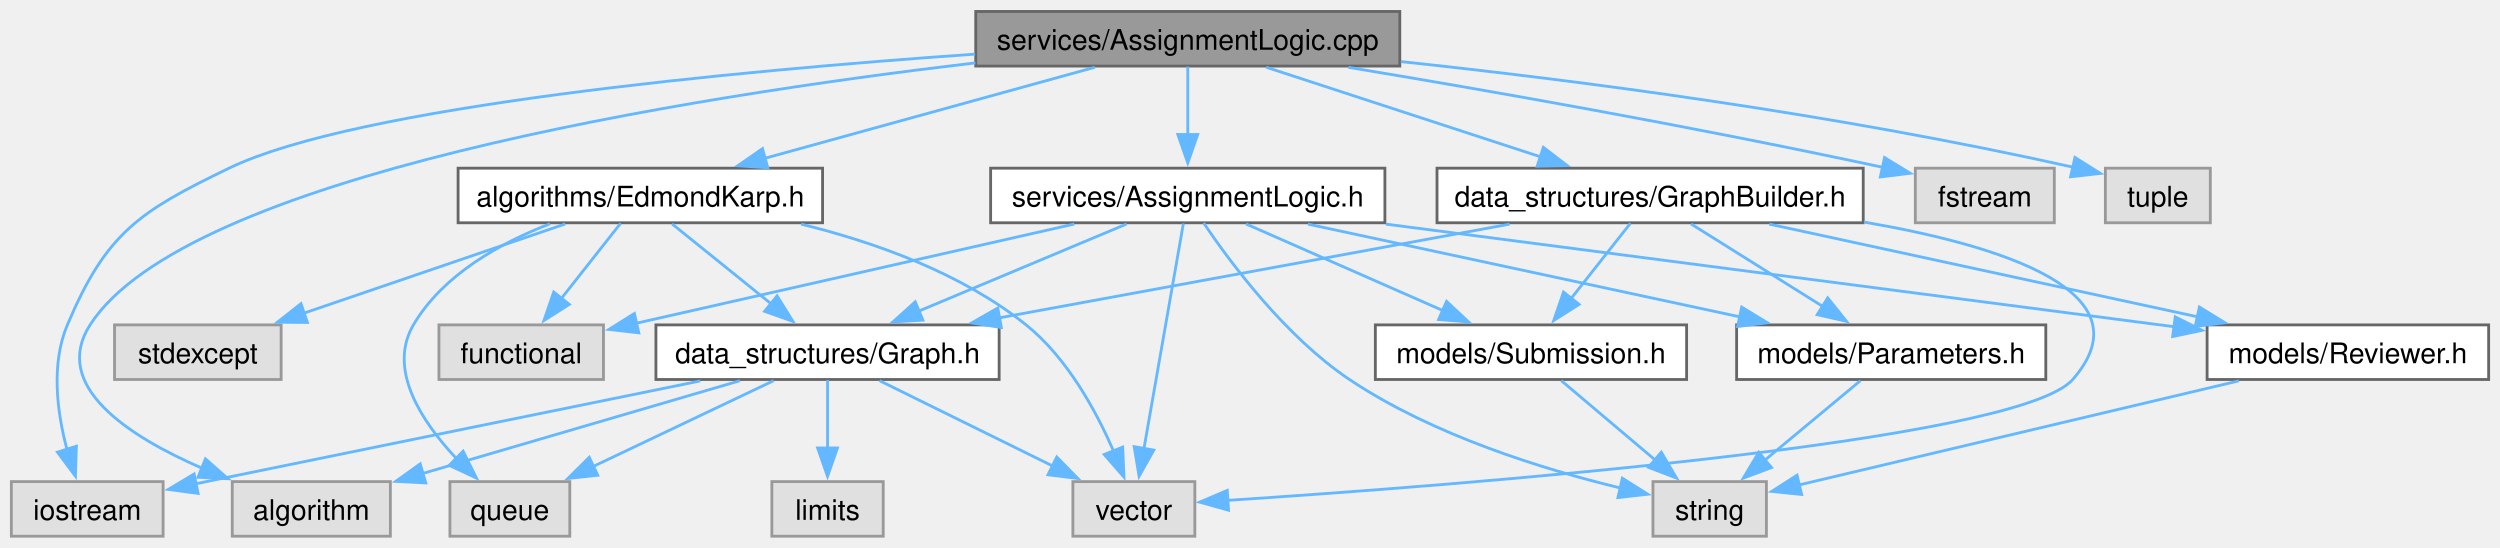
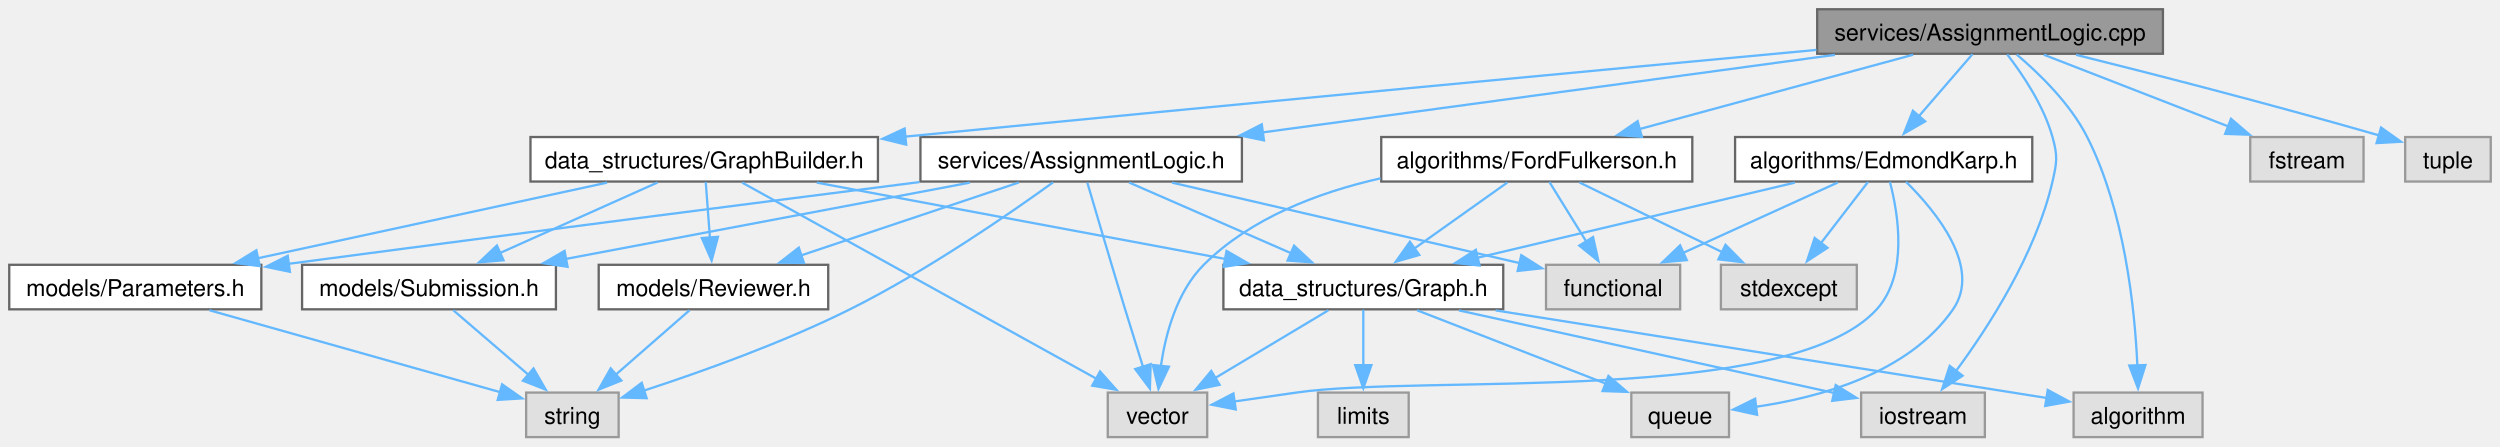
- <svg xmlns="http://www.w3.org/2000/svg" xmlns:xlink="http://www.w3.org/1999/xlink" width="881pt" height="193pt" viewBox="0.00 0.00 881.38 193.00">
+ <svg xmlns="http://www.w3.org/2000/svg" xmlns:xlink="http://www.w3.org/1999/xlink" width="1081pt" height="193pt" viewBox="0.00 0.00 1081.00 193.00">
  <g id="graph0" class="graph" transform="scale(1 1) rotate(0) translate(4 189)">
    <g id="Node000001" class="node">
      <g id="a_Node000001">
        <a xlink:title=" ">
-           <polygon fill="#999999" stroke="#666666" points="489.5,-185 340,-185 340,-165.75 489.5,-165.75 489.5,-185" />
-           <text text-anchor="middle" x="414.75" y="-171.5" font-family="Helvetica,sans-Serif" font-size="10.00">services/AssignmentLogic.cpp</text>
+           <polygon fill="#999999" stroke="#666666" points="931.25,-185 781.75,-185 781.75,-165.75 931.25,-165.75 931.25,-185" />
+           <text text-anchor="middle" x="856.5" y="-171.5" font-family="Helvetica,sans-Serif" font-size="10.00">services/AssignmentLogic.cpp</text>
        </a>
      </g>
    </g>
    <g id="Node000002" class="node">
      <g id="a_Node000002">
        <a xlink:href="_assignment_logic_8h.html" target="_top" xlink:title="Logic for assigning reviewers to submissions based on Max Flow.">
-           <polygon fill="white" stroke="#666666" points="484.25,-129.75 345.25,-129.75 345.25,-110.5 484.25,-110.5 484.25,-129.75" />
-           <text text-anchor="middle" x="414.75" y="-116.25" font-family="Helvetica,sans-Serif" font-size="10.00">services/AssignmentLogic.h</text>
+           <polygon fill="white" stroke="#666666" points="533,-129.75 394,-129.75 394,-110.5 533,-110.5 533,-129.75" />
+           <text text-anchor="middle" x="463.5" y="-116.25" font-family="Helvetica,sans-Serif" font-size="10.00">services/AssignmentLogic.h</text>
        </a>
      </g>
    </g>
    <g id="edge1_Node000001_Node000002" class="edge">
      <g id="a_edge1_Node000001_Node000002">
        <a xlink:title=" ">
-           <path fill="none" stroke="#63b8ff" d="M414.75,-165.58C414.75,-159.07 414.75,-149.92 414.75,-141.62" />
-           <polygon fill="#63b8ff" stroke="#63b8ff" points="418.25,-141.62 414.75,-131.62 411.25,-141.62 418.25,-141.62" />
+           <path fill="none" stroke="#63b8ff" d="M789.39,-165.28C720.82,-155.99 614.41,-141.57 541.99,-131.76" />
+           <polygon fill="#63b8ff" stroke="#63b8ff" points="542.54,-128.3 532.16,-130.43 541.6,-135.24 542.54,-128.3" />
        </a>
      </g>
    </g>
    <g id="Node000007" class="node">
      <g id="a_Node000007">
        <a xlink:title=" ">
-           <polygon fill="#e0e0e0" stroke="#999999" points="53.5,-19.25 0,-19.25 0,0 53.5,0 53.5,-19.25" />
-           <text text-anchor="middle" x="26.75" y="-5.75" font-family="Helvetica,sans-Serif" font-size="10.00">iostream</text>
-         </a>
-       </g>
-     </g>
-     <g id="edge30_Node000001_Node000007" class="edge">
-       <g id="a_edge30_Node000001_Node000007">
-         <a xlink:title=" ">
-           <path fill="none" stroke="#63b8ff" d="M339.77,-169.96C254.66,-164 121.77,-151.53 76.75,-129.75 44.99,-114.39 33.51,-106.99 19.75,-74.5 13.88,-60.64 16.14,-43.65 19.59,-30.68" />
-           <polygon fill="#63b8ff" stroke="#63b8ff" points="22.93,-31.74 22.59,-21.15 16.25,-29.64 22.93,-31.74" />
+           <polygon fill="#e0e0e0" stroke="#999999" points="854.25,-19.25 800.75,-19.25 800.75,0 854.25,0 854.25,-19.25" />
+           <text text-anchor="middle" x="827.5" y="-5.75" font-family="Helvetica,sans-Serif" font-size="10.00">iostream</text>
+         </a>
+       </g>
+     </g>
+     <g id="edge35_Node000001_Node000007" class="edge">
+       <g id="a_edge35_Node000001_Node000007">
+         <a xlink:title=" ">
+           <path fill="none" stroke="#63b8ff" d="M863.9,-165.5C870.51,-156.95 879.7,-143.36 883.5,-129.75 885.8,-121.51 885.43,-118.84 883.5,-110.5 876.25,-79.14 855.77,-47.5 841.7,-28.48" />
+           <polygon fill="#63b8ff" stroke="#63b8ff" points="844.62,-26.54 835.76,-20.72 839.06,-30.79 844.62,-26.54" />
        </a>
      </g>
    </g>
    <g id="Node000010" class="node">
      <g id="a_Node000010">
        <a xlink:title=" ">
-           <polygon fill="#e0e0e0" stroke="#999999" points="133.62,-19.25 77.88,-19.25 77.88,0 133.62,0 133.62,-19.25" />
-           <text text-anchor="middle" x="105.75" y="-5.75" font-family="Helvetica,sans-Serif" font-size="10.00">algorithm</text>
-         </a>
-       </g>
-     </g>
-     <g id="edge31_Node000001_Node000010" class="edge">
-       <g id="a_edge31_Node000001_Node000010">
-         <a xlink:title=" ">
-           <path fill="none" stroke="#63b8ff" d="M339.89,-166.88C237.16,-154.76 61.33,-126.74 27.75,-74.5 13.94,-53.02 41.21,-35.27 67.22,-23.99" />
-           <polygon fill="#63b8ff" stroke="#63b8ff" points="68.43,-27.27 76.38,-20.26 65.8,-20.78 68.43,-27.27" />
+           <polygon fill="#e0e0e0" stroke="#999999" points="948.38,-19.25 892.62,-19.25 892.62,0 948.38,0 948.38,-19.25" />
+           <text text-anchor="middle" x="920.5" y="-5.75" font-family="Helvetica,sans-Serif" font-size="10.00">algorithm</text>
+         </a>
+       </g>
+     </g>
+     <g id="edge36_Node000001_Node000010" class="edge">
+       <g id="a_edge36_Node000001_Node000010">
+         <a xlink:title=" ">
+           <path fill="none" stroke="#63b8ff" d="M868.04,-165.41C877.76,-157.2 891.19,-144.18 898.5,-129.75 914.69,-97.78 919.08,-55.6 920.2,-30.96" />
+           <polygon fill="#63b8ff" stroke="#63b8ff" points="923.69,-31.15 920.49,-21.05 916.7,-30.94 923.69,-31.15" />
        </a>
      </g>
    </g>
    <g id="Node000014" class="node">
      <g id="a_Node000014">
        <a xlink:href="_graph_builder_8h.html" target="_top" xlink:title=" ">
-           <polygon fill="white" stroke="#666666" points="652.88,-129.75 502.62,-129.75 502.62,-110.5 652.88,-110.5 652.88,-129.75" />
-           <text text-anchor="middle" x="577.75" y="-116.25" font-family="Helvetica,sans-Serif" font-size="10.00">data_structures/GraphBuilder.h</text>
+           <polygon fill="white" stroke="#666666" points="375.62,-129.75 225.38,-129.75 225.38,-110.5 375.62,-110.5 375.62,-129.75" />
+           <text text-anchor="middle" x="300.5" y="-116.25" font-family="Helvetica,sans-Serif" font-size="10.00">data_structures/GraphBuilder.h</text>
        </a>
      </g>
    </g>
    <g id="edge17_Node000001_Node000014" class="edge">
      <g id="a_edge17_Node000001_Node000014">
        <a xlink:title=" ">
-           <path fill="none" stroke="#63b8ff" d="M442.4,-165.34C468.98,-156.66 509.39,-143.46 539.14,-133.74" />
-           <polygon fill="#63b8ff" stroke="#63b8ff" points="540.11,-137.1 548.52,-130.67 537.93,-130.45 540.11,-137.1" />
+           <path fill="none" stroke="#63b8ff" d="M781.44,-167.42C690.84,-158.99 533.53,-144.24 387.43,-129.93" />
+           <polygon fill="#63b8ff" stroke="#63b8ff" points="387.84,-126.46 377.55,-128.96 387.16,-133.42 387.84,-126.46" />
        </a>
      </g>
    </g>
    <g id="Node000015" class="node">
      <g id="a_Node000015">
-         <a xlink:href="_edmond_karp_8h.html" target="_top" xlink:title="Implementations of the Edmonds-Karp algorithm for calculating maximum flow.">
-           <polygon fill="white" stroke="#666666" points="286,-129.75 157.5,-129.75 157.5,-110.5 286,-110.5 286,-129.75" />
-           <text text-anchor="middle" x="221.75" y="-116.25" font-family="Helvetica,sans-Serif" font-size="10.00">algorithms/EdmondKarp.h</text>
+         <a xlink:href="_ford_fulkerson_8h.html" target="_top" xlink:title="Implementation of the Ford-Fulkerson algorithm for calculating maximum flow.">
+           <polygon fill="white" stroke="#666666" points="727.75,-129.75 593.25,-129.75 593.25,-110.5 727.75,-110.5 727.75,-129.75" />
+           <text text-anchor="middle" x="660.5" y="-116.25" font-family="Helvetica,sans-Serif" font-size="10.00">algorithms/FordFulkerson.h</text>
        </a>
      </g>
    </g>
    <g id="edge23_Node000001_Node000015" class="edge">
      <g id="a_edge23_Node000001_Node000015">
        <a xlink:title=" ">
-           <path fill="none" stroke="#63b8ff" d="M382.01,-165.34C349.99,-156.51 301,-142.99 265.62,-133.23" />
-           <polygon fill="#63b8ff" stroke="#63b8ff" points="266.68,-129.89 256.11,-130.61 264.82,-136.64 266.68,-129.89" />
+           <path fill="none" stroke="#63b8ff" d="M823.25,-165.34C790.59,-156.47 740.56,-142.87 704.59,-133.1" />
+           <polygon fill="#63b8ff" stroke="#63b8ff" points="705.94,-129.84 695.37,-130.6 704.1,-136.6 705.94,-129.84" />
        </a>
      </g>
    </g>
    <g id="Node000017" class="node">
      <g id="a_Node000017">
-         <a xlink:title=" ">
-           <polygon fill="#e0e0e0" stroke="#999999" points="720.25,-129.75 671.25,-129.75 671.25,-110.5 720.25,-110.5 720.25,-129.75" />
-           <text text-anchor="middle" x="695.75" y="-116.25" font-family="Helvetica,sans-Serif" font-size="10.00">fstream</text>
-         </a>
-       </g>
-     </g>
-     <g id="edge29_Node000001_Node000017" class="edge">
-       <g id="a_edge29_Node000001_Node000017">
-         <a xlink:title=" ">
-           <path fill="none" stroke="#63b8ff" d="M471.38,-165.3C519.13,-157.38 589.52,-145.11 660.05,-129.99" />
-           <polygon fill="#63b8ff" stroke="#63b8ff" points="660.4,-133.49 669.44,-127.96 658.92,-126.65 660.4,-133.49" />
+         <a xlink:href="_edmond_karp_8h.html" target="_top" xlink:title="Implementation of the Edmonds-Karp algorithm for calculating maximum flow.">
+           <polygon fill="white" stroke="#666666" points="874.75,-129.75 746.25,-129.75 746.25,-110.5 874.75,-110.5 874.75,-129.75" />
+           <text text-anchor="middle" x="810.5" y="-116.25" font-family="Helvetica,sans-Serif" font-size="10.00">algorithms/EdmondKarp.h</text>
+         </a>
+       </g>
+     </g>
+     <g id="edge28_Node000001_Node000017" class="edge">
+       <g id="a_edge28_Node000001_Node000017">
+         <a xlink:title=" ">
+           <path fill="none" stroke="#63b8ff" d="M848.9,-165.58C842.62,-158.3 833.49,-147.73 825.7,-138.73" />
+           <polygon fill="#63b8ff" stroke="#63b8ff" points="828.44,-136.53 819.25,-131.25 823.14,-141.11 828.44,-136.53" />
        </a>
      </g>
    </g>
    <g id="Node000018" class="node">
      <g id="a_Node000018">
        <a xlink:title=" ">
-           <polygon fill="#e0e0e0" stroke="#999999" points="775.25,-129.75 738.25,-129.75 738.25,-110.5 775.25,-110.5 775.25,-129.75" />
-           <text text-anchor="middle" x="756.75" y="-116.25" font-family="Helvetica,sans-Serif" font-size="10.00">tuple</text>
-         </a>
-       </g>
-     </g>
-     <g id="edge32_Node000001_Node000018" class="edge">
-       <g id="a_edge32_Node000001_Node000018">
-         <a xlink:title=" ">
-           <path fill="none" stroke="#63b8ff" d="M489.86,-167.33C551.46,-160.74 641.01,-149.28 726.97,-130.07" />
-           <polygon fill="#63b8ff" stroke="#63b8ff" points="727.53,-133.54 736.5,-127.9 725.98,-126.71 727.53,-133.54" />
+           <polygon fill="#e0e0e0" stroke="#999999" points="1018,-129.75 969,-129.75 969,-110.5 1018,-110.5 1018,-129.75" />
+           <text text-anchor="middle" x="993.5" y="-116.25" font-family="Helvetica,sans-Serif" font-size="10.00">fstream</text>
+         </a>
+       </g>
+     </g>
+     <g id="edge34_Node000001_Node000018" class="edge">
+       <g id="a_edge34_Node000001_Node000018">
+         <a xlink:title=" ">
+           <path fill="none" stroke="#63b8ff" d="M879.74,-165.34C901.69,-156.81 934.85,-143.92 959.71,-134.26" />
+           <polygon fill="#63b8ff" stroke="#63b8ff" points="960.68,-137.64 968.74,-130.75 958.15,-131.11 960.68,-137.64" />
+         </a>
+       </g>
+     </g>
+     <g id="Node000019" class="node">
+       <g id="a_Node000019">
+         <a xlink:title=" ">
+           <polygon fill="#e0e0e0" stroke="#999999" points="1073,-129.75 1036,-129.75 1036,-110.5 1073,-110.5 1073,-129.75" />
+           <text text-anchor="middle" x="1054.5" y="-116.25" font-family="Helvetica,sans-Serif" font-size="10.00">tuple</text>
+         </a>
+       </g>
+     </g>
+     <g id="edge37_Node000001_Node000019" class="edge">
+       <g id="a_edge37_Node000001_Node000019">
+         <a xlink:title=" ">
+           <path fill="none" stroke="#63b8ff" d="M893.68,-165.29C926.05,-157.24 974.48,-144.87 1024.6,-130.49" />
+           <polygon fill="#63b8ff" stroke="#63b8ff" points="1025.57,-133.85 1034.2,-127.71 1023.62,-127.13 1025.57,-133.85" />
        </a>
      </g>
    </g>
    <g id="Node000003" class="node">
      <g id="a_Node000003">
        <a xlink:title=" ">
-           <polygon fill="#e0e0e0" stroke="#999999" points="417.25,-19.25 374.25,-19.25 374.25,0 417.25,0 417.25,-19.25" />
-           <text text-anchor="middle" x="395.75" y="-5.75" font-family="Helvetica,sans-Serif" font-size="10.00">vector</text>
+           <polygon fill="#e0e0e0" stroke="#999999" points="518,-19.25 475,-19.25 475,0 518,0 518,-19.25" />
+           <text text-anchor="middle" x="496.5" y="-5.75" font-family="Helvetica,sans-Serif" font-size="10.00">vector</text>
        </a>
      </g>
    </g>
    <g id="edge2_Node000002_Node000003" class="edge">
      <g id="a_edge2_Node000002_Node000003">
        <a xlink:title=" ">
-           <path fill="none" stroke="#63b8ff" d="M413.2,-110.25C410.18,-93 403.45,-54.58 399.29,-30.81" />
-           <polygon fill="#63b8ff" stroke="#63b8ff" points="402.76,-30.36 397.59,-21.12 395.86,-31.57 402.76,-30.36" />
+           <path fill="none" stroke="#63b8ff" d="M466.16,-110.02C469.8,-97.61 476.55,-74.72 482.5,-55.25 484.99,-47.1 487.79,-38.12 490.23,-30.38" />
+           <polygon fill="#63b8ff" stroke="#63b8ff" points="493.54,-31.54 493.22,-20.95 486.86,-29.43 493.54,-31.54" />
        </a>
      </g>
    </g>
    <g id="Node000004" class="node">
      <g id="a_Node000004">
        <a xlink:title=" ">
-           <polygon fill="#e0e0e0" stroke="#999999" points="618.75,-19.25 578.75,-19.25 578.75,0 618.75,0 618.75,-19.25" />
-           <text text-anchor="middle" x="598.75" y="-5.75" font-family="Helvetica,sans-Serif" font-size="10.00">string</text>
+           <polygon fill="#e0e0e0" stroke="#999999" points="263.5,-19.25 223.5,-19.25 223.5,0 263.5,0 263.5,-19.25" />
+           <text text-anchor="middle" x="243.5" y="-5.75" font-family="Helvetica,sans-Serif" font-size="10.00">string</text>
        </a>
      </g>
    </g>
    <g id="edge3_Node000002_Node000004" class="edge">
      <g id="a_edge3_Node000002_Node000004">
        <a xlink:title=" ">
-           <path fill="none" stroke="#63b8ff" d="M420.35,-110.42C429.52,-96.81 449.03,-70.47 471.75,-55.25 501.18,-35.54 540.28,-23.53 567.28,-17" />
-           <polygon fill="#63b8ff" stroke="#63b8ff" points="567.96,-20.44 576.93,-14.8 566.4,-13.62 567.96,-20.44" />
+           <path fill="none" stroke="#63b8ff" d="M451.37,-110.17C433.04,-96.92 396.87,-71.88 363.5,-55.25 334.3,-40.7 299.14,-28.17 274.46,-20.12" />
+           <polygon fill="#63b8ff" stroke="#63b8ff" points="275.61,-16.82 265.02,-17.11 273.48,-23.48 275.61,-16.82" />
        </a>
      </g>
    </g>
    <g id="Node000005" class="node">
      <g id="a_Node000005">
        <a xlink:title=" ">
-           <polygon fill="#e0e0e0" stroke="#999999" points="208.75,-74.5 150.75,-74.5 150.75,-55.25 208.75,-55.25 208.75,-74.5" />
-           <text text-anchor="middle" x="179.75" y="-61" font-family="Helvetica,sans-Serif" font-size="10.00">functional</text>
+           <polygon fill="#e0e0e0" stroke="#999999" points="722.5,-74.5 664.5,-74.5 664.5,-55.25 722.5,-55.25 722.5,-74.5" />
+           <text text-anchor="middle" x="693.5" y="-61" font-family="Helvetica,sans-Serif" font-size="10.00">functional</text>
        </a>
      </g>
    </g>
    <g id="edge4_Node000002_Node000005" class="edge">
      <g id="a_edge4_Node000002_Node000005">
        <a xlink:title=" ">
-           <path fill="none" stroke="#63b8ff" d="M374.75,-110.07C337.28,-101.59 279.41,-88.48 220.26,-75.07" />
-           <polygon fill="#63b8ff" stroke="#63b8ff" points="221.21,-71.7 210.68,-72.9 219.66,-78.52 221.21,-71.7" />
+           <path fill="none" stroke="#63b8ff" d="M502.78,-110.03C544.73,-100.32 610.9,-85 653.23,-75.2" />
+           <polygon fill="#63b8ff" stroke="#63b8ff" points="653.81,-78.66 662.76,-72.99 652.23,-71.84 653.81,-78.66" />
        </a>
      </g>
    </g>
    <g id="Node000006" class="node">
      <g id="a_Node000006">
        <a xlink:href="_graph_8h.html" target="_top" xlink:title=" ">
-           <polygon fill="white" stroke="#666666" points="348.25,-74.5 227.25,-74.5 227.25,-55.25 348.25,-55.25 348.25,-74.5" />
-           <text text-anchor="middle" x="287.75" y="-61" font-family="Helvetica,sans-Serif" font-size="10.00">data_structures/Graph.h</text>
+           <polygon fill="white" stroke="#666666" points="646,-74.5 525,-74.5 525,-55.25 646,-55.25 646,-74.5" />
+           <text text-anchor="middle" x="585.5" y="-61" font-family="Helvetica,sans-Serif" font-size="10.00">data_structures/Graph.h</text>
        </a>
      </g>
    </g>
    <g id="edge5_Node000002_Node000006" class="edge">
      <g id="a_edge5_Node000002_Node000006">
        <a xlink:title=" ">
-           <path fill="none" stroke="#63b8ff" d="M393.21,-110.09C373.14,-101.68 342.95,-89.02 320,-79.4" />
-           <polygon fill="#63b8ff" stroke="#63b8ff" points="321.37,-76.18 310.8,-75.54 318.66,-82.63 321.37,-76.18" />
+           <path fill="none" stroke="#63b8ff" d="M484.2,-110.09C503.39,-101.72 532.21,-89.13 554.22,-79.53" />
+           <polygon fill="#63b8ff" stroke="#63b8ff" points="555.55,-82.77 563.32,-75.56 552.75,-76.35 555.55,-82.77" />
        </a>
      </g>
    </g>
    <g id="Node000011" class="node">
      <g id="a_Node000011">
        <a xlink:href="_submission_8h.html" target="_top" xlink:title=" ">
-           <polygon fill="white" stroke="#666666" points="590.62,-74.5 480.88,-74.5 480.88,-55.25 590.62,-55.25 590.62,-74.5" />
-           <text text-anchor="middle" x="535.75" y="-61" font-family="Helvetica,sans-Serif" font-size="10.00">models/Submission.h</text>
+           <polygon fill="white" stroke="#666666" points="236.38,-74.5 126.62,-74.5 126.62,-55.25 236.38,-55.25 236.38,-74.5" />
+           <text text-anchor="middle" x="181.5" y="-61" font-family="Helvetica,sans-Serif" font-size="10.00">models/Submission.h</text>
        </a>
      </g>
    </g>
    <g id="edge11_Node000002_Node000011" class="edge">
      <g id="a_edge11_Node000002_Node000011">
        <a xlink:title=" ">
-           <path fill="none" stroke="#63b8ff" d="M435.28,-110.09C454.31,-101.72 482.9,-89.13 504.72,-79.53" />
-           <polygon fill="#63b8ff" stroke="#63b8ff" points="505.99,-82.79 513.74,-75.56 503.18,-76.39 505.99,-82.79" />
+           <path fill="none" stroke="#63b8ff" d="M415.34,-110.03C366.98,-100.9 292.38,-86.81 240.49,-77.01" />
+           <polygon fill="#63b8ff" stroke="#63b8ff" points="241.42,-73.63 230.95,-75.21 240.12,-80.51 241.42,-73.63" />
        </a>
      </g>
    </g>
    <g id="Node000012" class="node">
      <g id="a_Node000012">
        <a xlink:href="_reviewer_8h.html" target="_top" xlink:title=" ">
-           <polygon fill="white" stroke="#666666" points="873.38,-74.5 774.12,-74.5 774.12,-55.25 873.38,-55.25 873.38,-74.5" />
-           <text text-anchor="middle" x="823.75" y="-61" font-family="Helvetica,sans-Serif" font-size="10.00">models/Reviewer.h</text>
+           <polygon fill="white" stroke="#666666" points="354.12,-74.5 254.88,-74.5 254.88,-55.25 354.12,-55.25 354.12,-74.5" />
+           <text text-anchor="middle" x="304.5" y="-61" font-family="Helvetica,sans-Serif" font-size="10.00">models/Reviewer.h</text>
        </a>
      </g>
    </g>
    <g id="edge13_Node000002_Node000012" class="edge">
      <g id="a_edge13_Node000002_Node000012">
        <a xlink:title=" ">
-           <path fill="none" stroke="#63b8ff" d="M484.59,-110.03C562.83,-99.85 688.39,-83.5 762.8,-73.81" />
-           <polygon fill="#63b8ff" stroke="#63b8ff" points="762.88,-77.33 772.34,-72.57 761.97,-70.39 762.88,-77.33" />
+           <path fill="none" stroke="#63b8ff" d="M436.53,-110.09C410.6,-101.41 371.19,-88.21 342.17,-78.49" />
+           <polygon fill="#63b8ff" stroke="#63b8ff" points="343.63,-75.29 333.04,-75.43 341.41,-81.93 343.63,-75.29" />
        </a>
      </g>
    </g>
    <g id="Node000013" class="node">
      <g id="a_Node000013">
        <a xlink:href="_parameters_8h.html" target="_top" xlink:title=" ">
-           <polygon fill="white" stroke="#666666" points="717.25,-74.5 608.25,-74.5 608.25,-55.25 717.25,-55.25 717.25,-74.5" />
-           <text text-anchor="middle" x="662.75" y="-61" font-family="Helvetica,sans-Serif" font-size="10.00">models/Parameters.h</text>
+           <polygon fill="white" stroke="#666666" points="109,-74.5 0,-74.5 0,-55.25 109,-55.25 109,-74.5" />
+           <text text-anchor="middle" x="54.5" y="-61" font-family="Helvetica,sans-Serif" font-size="10.00">models/Parameters.h</text>
        </a>
      </g>
    </g>
    <g id="edge15_Node000002_Node000013" class="edge">
      <g id="a_edge15_Node000002_Node000013">
        <a xlink:title=" ">
-           <path fill="none" stroke="#63b8ff" d="M457.1,-110.03C499.19,-100.99 563.86,-87.11 609.43,-77.32" />
-           <polygon fill="#63b8ff" stroke="#63b8ff" points="610.05,-80.77 619.09,-75.25 608.58,-73.93 610.05,-80.77" />
+           <path fill="none" stroke="#63b8ff" d="M393.56,-110.27C326.19,-101.7 221.05,-88.23 120.73,-74.92" />
+           <polygon fill="#63b8ff" stroke="#63b8ff" points="121.35,-71.47 110.97,-73.63 120.42,-78.41 121.35,-71.47" />
        </a>
      </g>
    </g>
    <g id="edge7_Node000006_Node000003" class="edge">
      <g id="a_edge7_Node000006_Node000003">
        <a xlink:title=" ">
-           <path fill="none" stroke="#63b8ff" d="M306.07,-54.84C322.83,-46.58 347.88,-34.23 367.25,-24.68" />
-           <polygon fill="#63b8ff" stroke="#63b8ff" points="368.56,-27.93 375.98,-20.37 365.47,-21.65 368.56,-27.93" />
+           <path fill="none" stroke="#63b8ff" d="M570.4,-54.84C556.98,-46.81 537.09,-34.91 521.33,-25.48" />
+           <polygon fill="#63b8ff" stroke="#63b8ff" points="523.35,-22.61 512.97,-20.48 519.75,-28.62 523.35,-22.61" />
        </a>
      </g>
    </g>
    <g id="edge6_Node000006_Node000007" class="edge">
      <g id="a_edge6_Node000006_Node000007">
        <a xlink:title=" ">
-           <path fill="none" stroke="#63b8ff" d="M242.87,-54.75C198.6,-45.74 129,-31.58 68.75,-19.25 67.55,-19 66.32,-18.75 65.09,-18.5" />
-           <polygon fill="#63b8ff" stroke="#63b8ff" points="65.84,-15.08 55.34,-16.5 64.44,-21.94 65.84,-15.08" />
+           <path fill="none" stroke="#63b8ff" d="M626.83,-54.78C672.31,-44.77 744.82,-28.82 789.1,-19.08" />
+           <polygon fill="#63b8ff" stroke="#63b8ff" points="789.76,-22.51 798.77,-16.95 788.26,-15.68 789.76,-22.51" />
        </a>
      </g>
    </g>
    <g id="Node000008" class="node">
      <g id="a_Node000008">
        <a xlink:title=" ">
-           <polygon fill="#e0e0e0" stroke="#999999" points="196.88,-19.25 154.62,-19.25 154.62,0 196.88,0 196.88,-19.25" />
-           <text text-anchor="middle" x="175.75" y="-5.75" font-family="Helvetica,sans-Serif" font-size="10.00">queue</text>
+           <polygon fill="#e0e0e0" stroke="#999999" points="743.62,-19.25 701.38,-19.25 701.38,0 743.62,0 743.62,-19.25" />
+           <text text-anchor="middle" x="722.5" y="-5.75" font-family="Helvetica,sans-Serif" font-size="10.00">queue</text>
        </a>
      </g>
    </g>
    <g id="edge8_Node000006_Node000008" class="edge">
      <g id="a_edge8_Node000006_Node000008">
        <a xlink:title=" ">
-           <path fill="none" stroke="#63b8ff" d="M268.75,-54.84C251.29,-46.54 225.15,-34.11 205.03,-24.54" />
-           <polygon fill="#63b8ff" stroke="#63b8ff" points="206.74,-21.49 196.21,-20.35 203.74,-27.81 206.74,-21.49" />
+           <path fill="none" stroke="#63b8ff" d="M608.74,-54.84C631.22,-46.11 665.46,-32.79 690.51,-23.06" />
+           <polygon fill="#63b8ff" stroke="#63b8ff" points="691.49,-26.43 699.54,-19.55 688.96,-19.91 691.49,-26.43" />
        </a>
      </g>
    </g>
    <g id="Node000009" class="node">
      <g id="a_Node000009">
        <a xlink:title=" ">
-           <polygon fill="#e0e0e0" stroke="#999999" points="307.38,-19.25 268.12,-19.25 268.12,0 307.38,0 307.38,-19.25" />
-           <text text-anchor="middle" x="287.75" y="-5.75" font-family="Helvetica,sans-Serif" font-size="10.00">limits</text>
+           <polygon fill="#e0e0e0" stroke="#999999" points="605.12,-19.25 565.88,-19.25 565.88,0 605.12,0 605.12,-19.25" />
+           <text text-anchor="middle" x="585.5" y="-5.75" font-family="Helvetica,sans-Serif" font-size="10.00">limits</text>
        </a>
      </g>
    </g>
    <g id="edge9_Node000006_Node000009" class="edge">
      <g id="a_edge9_Node000006_Node000009">
        <a xlink:title=" ">
-           <path fill="none" stroke="#63b8ff" d="M287.75,-55.08C287.75,-48.57 287.75,-39.42 287.75,-31.12" />
-           <polygon fill="#63b8ff" stroke="#63b8ff" points="291.25,-31.12 287.75,-21.12 284.25,-31.12 291.25,-31.12" />
+           <path fill="none" stroke="#63b8ff" d="M585.5,-55.08C585.5,-48.57 585.5,-39.42 585.5,-31.12" />
+           <polygon fill="#63b8ff" stroke="#63b8ff" points="589,-31.12 585.5,-21.12 582,-31.12 589,-31.12" />
        </a>
      </g>
    </g>
    <g id="edge10_Node000006_Node000010" class="edge">
      <g id="a_edge10_Node000006_Node000010">
        <a xlink:title=" ">
-           <path fill="none" stroke="#63b8ff" d="M256.88,-54.84C225.99,-45.8 178.37,-31.87 144.86,-22.07" />
-           <polygon fill="#63b8ff" stroke="#63b8ff" points="146.11,-18.79 135.53,-19.34 144.14,-25.51 146.11,-18.79" />
+           <path fill="none" stroke="#63b8ff" d="M642.71,-54.78C710.68,-43.98 822.29,-26.24 881.21,-16.87" />
+           <polygon fill="#63b8ff" stroke="#63b8ff" points="881.45,-20.38 890.77,-15.35 880.35,-13.46 881.45,-20.38" />
        </a>
      </g>
    </g>
    <g id="edge12_Node000011_Node000004" class="edge">
      <g id="a_edge12_Node000011_Node000004">
        <a xlink:title=" ">
-           <path fill="none" stroke="#63b8ff" d="M546.44,-54.84C555.45,-47.22 568.58,-36.12 579.43,-26.95" />
-           <polygon fill="#63b8ff" stroke="#63b8ff" points="581.69,-29.63 587.06,-20.5 577.17,-24.28 581.69,-29.63" />
+           <path fill="none" stroke="#63b8ff" d="M192.02,-54.84C200.89,-47.22 213.81,-36.12 224.49,-26.95" />
+           <polygon fill="#63b8ff" stroke="#63b8ff" points="226.68,-29.68 231.99,-20.51 222.12,-24.37 226.68,-29.68" />
        </a>
      </g>
    </g>
    <g id="edge14_Node000012_Node000004" class="edge">
      <g id="a_edge14_Node000012_Node000004">
        <a xlink:title=" ">
-           <path fill="none" stroke="#63b8ff" d="M785.33,-54.78C741.57,-44.43 670.91,-27.7 630.26,-18.08" />
-           <polygon fill="#63b8ff" stroke="#63b8ff" points="631.17,-14.7 620.63,-15.8 629.56,-21.51 631.17,-14.7" />
+           <path fill="none" stroke="#63b8ff" d="M294.15,-54.84C285.42,-47.22 272.71,-36.12 262.2,-26.95" />
+           <polygon fill="#63b8ff" stroke="#63b8ff" points="264.67,-24.46 254.84,-20.52 260.07,-29.73 264.67,-24.46" />
        </a>
      </g>
    </g>
    <g id="edge16_Node000013_Node000004" class="edge">
      <g id="a_edge16_Node000013_Node000004">
        <a xlink:title=" ">
-           <path fill="none" stroke="#63b8ff" d="M651.89,-54.84C642.64,-47.15 629.13,-35.9 618.04,-26.68" />
-           <polygon fill="#63b8ff" stroke="#63b8ff" points="620.54,-24.2 610.61,-20.49 616.06,-29.58 620.54,-24.2" />
+           <path fill="none" stroke="#63b8ff" d="M86.56,-54.84C121.67,-44.95 177.58,-29.2 212.33,-19.41" />
+           <polygon fill="#63b8ff" stroke="#63b8ff" points="213.11,-22.82 221.78,-16.74 211.21,-16.09 213.11,-22.82" />
        </a>
      </g>
    </g>
    <g id="edge22_Node000014_Node000003" class="edge">
      <g id="a_edge22_Node000014_Node000003">
        <a xlink:title=" ">
-           <path fill="none" stroke="#63b8ff" d="M653.16,-110.75C702.59,-102.27 753.52,-85.87 726.75,-55.25 707.28,-32.98 508.6,-17.86 428.73,-12.64" />
-           <polygon fill="#63b8ff" stroke="#63b8ff" points="429.13,-9.16 418.92,-12.01 428.68,-16.15 429.13,-9.16" />
+           <path fill="none" stroke="#63b8ff" d="M316.87,-110.06C350.81,-91.27 429.09,-47.94 470.2,-25.18" />
+           <polygon fill="#63b8ff" stroke="#63b8ff" points="471.66,-28.38 478.71,-20.47 468.27,-22.25 471.66,-28.38" />
        </a>
      </g>
    </g>
    <g id="edge18_Node000014_Node000006" class="edge">
      <g id="a_edge18_Node000014_Node000006">
        <a xlink:title=" ">
-           <path fill="none" stroke="#63b8ff" d="M528.23,-110.03C478.39,-100.88 401.46,-86.75 348.08,-76.95" />
-           <polygon fill="#63b8ff" stroke="#63b8ff" points="349.03,-73.57 338.56,-75.2 347.76,-80.45 349.03,-73.57" />
+           <path fill="none" stroke="#63b8ff" d="M349.17,-110.03C398.05,-100.9 473.44,-86.81 525.88,-77.01" />
+           <polygon fill="#63b8ff" stroke="#63b8ff" points="526.36,-80.49 535.54,-75.21 525.07,-73.61 526.36,-80.49" />
        </a>
      </g>
    </g>
    <g id="edge19_Node000014_Node000011" class="edge">
      <g id="a_edge19_Node000014_Node000011">
        <a xlink:title=" ">
-           <path fill="none" stroke="#63b8ff" d="M570.81,-110.33C565.13,-103.13 556.91,-92.71 549.86,-83.76" />
-           <polygon fill="#63b8ff" stroke="#63b8ff" points="552.71,-81.73 543.77,-76.05 547.22,-86.07 552.71,-81.73" />
+           <path fill="none" stroke="#63b8ff" d="M280.31,-110.09C261.59,-101.72 233.48,-89.13 212.02,-79.53" />
+           <polygon fill="#63b8ff" stroke="#63b8ff" points="213.72,-76.46 203.17,-75.57 210.87,-82.85 213.72,-76.46" />
        </a>
      </g>
    </g>
    <g id="edge20_Node000014_Node000012" class="edge">
      <g id="a_edge20_Node000014_Node000012">
        <a xlink:title=" ">
-           <path fill="none" stroke="#63b8ff" d="M619.76,-110.03C661.51,-100.99 725.66,-87.11 770.86,-77.32" />
-           <polygon fill="#63b8ff" stroke="#63b8ff" points="771.4,-80.79 780.43,-75.25 769.92,-73.95 771.4,-80.79" />
+           <path fill="none" stroke="#63b8ff" d="M301.16,-110.33C301.66,-103.74 302.35,-94.46 302.98,-86.07" />
+           <polygon fill="#63b8ff" stroke="#63b8ff" points="306.45,-86.6 303.71,-76.37 299.47,-86.08 306.45,-86.6" />
        </a>
      </g>
    </g>
    <g id="edge21_Node000014_Node000013" class="edge">
      <g id="a_edge21_Node000014_Node000013">
        <a xlink:title=" ">
-           <path fill="none" stroke="#63b8ff" d="M592.17,-110.09C604.87,-102.14 623.62,-90.39 638.61,-81" />
-           <polygon fill="#63b8ff" stroke="#63b8ff" points="640.36,-84.03 646.98,-75.76 636.65,-78.1 640.36,-84.03" />
-         </a>
-       </g>
-     </g>
-     <g id="edge26_Node000015_Node000003" class="edge">
-       <g id="a_edge26_Node000015_Node000003">
-         <a xlink:title=" ">
-           <path fill="none" stroke="#63b8ff" d="M278.43,-110.02C304.71,-103.57 335.06,-92.68 357.75,-74.5 372.22,-62.9 382.42,-44.19 388.59,-30.01" />
-           <polygon fill="#63b8ff" stroke="#63b8ff" points="391.8,-31.41 392.26,-20.82 385.3,-28.81 391.8,-31.41" />
-         </a>
-       </g>
-     </g>
-     <g id="edge28_Node000015_Node000005" class="edge">
-       <g id="a_edge28_Node000015_Node000005">
-         <a xlink:title=" ">
-           <path fill="none" stroke="#63b8ff" d="M214.81,-110.33C209.13,-103.13 200.91,-92.71 193.86,-83.76" />
-           <polygon fill="#63b8ff" stroke="#63b8ff" points="196.71,-81.73 187.77,-76.05 191.22,-86.07 196.71,-81.73" />
+           <path fill="none" stroke="#63b8ff" d="M258.49,-110.03C216.74,-100.99 152.59,-87.11 107.39,-77.32" />
+           <polygon fill="#63b8ff" stroke="#63b8ff" points="108.33,-73.95 97.82,-75.25 106.85,-80.79 108.33,-73.95" />
+         </a>
+       </g>
+     </g>
+     <g id="edge25_Node000015_Node000003" class="edge">
+       <g id="a_edge25_Node000015_Node000003">
+         <a xlink:title=" ">
+           <path fill="none" stroke="#63b8ff" d="M592.94,-111.89C566.07,-105.82 536.79,-94.74 516.5,-74.5 504.91,-62.94 500.02,-44.76 497.96,-30.75" />
+           <polygon fill="#63b8ff" stroke="#63b8ff" points="501.45,-30.44 496.92,-20.86 494.49,-31.18 501.45,-30.44" />
+         </a>
+       </g>
+     </g>
+     <g id="edge27_Node000015_Node000005" class="edge">
+       <g id="a_edge27_Node000015_Node000005">
+         <a xlink:title=" ">
+           <path fill="none" stroke="#63b8ff" d="M665.95,-110.33C670.27,-103.36 676.46,-93.37 681.88,-84.62" />
+           <polygon fill="#63b8ff" stroke="#63b8ff" points="684.84,-86.49 687.14,-76.15 678.89,-82.8 684.84,-86.49" />
        </a>
      </g>
    </g>
    <g id="edge24_Node000015_Node000006" class="edge">
      <g id="a_edge24_Node000015_Node000006">
        <a xlink:title=" ">
-           <path fill="none" stroke="#63b8ff" d="M232.95,-110.09C242.49,-102.4 256.42,-91.15 267.86,-81.93" />
-           <polygon fill="#63b8ff" stroke="#63b8ff" points="269.96,-84.73 275.54,-75.73 265.56,-79.28 269.96,-84.73" />
-         </a>
-       </g>
-     </g>
-     <g id="edge25_Node000015_Node000008" class="edge">
-       <g id="a_edge25_Node000015_Node000008">
-         <a xlink:title=" ">
-           <path fill="none" stroke="#63b8ff" d="M189.89,-110.14C172.37,-103.38 152.14,-92.19 141.75,-74.5 132.55,-58.83 144.6,-40.48 156.82,-27.48" />
-           <polygon fill="#63b8ff" stroke="#63b8ff" points="159.27,-29.98 163.97,-20.49 154.37,-24.98 159.27,-29.98" />
+           <path fill="none" stroke="#63b8ff" d="M647.78,-110.09C636.79,-102.29 620.66,-90.84 607.57,-81.54" />
+           <polygon fill="#63b8ff" stroke="#63b8ff" points="609.7,-78.76 599.52,-75.83 605.65,-84.47 609.7,-78.76" />
        </a>
      </g>
    </g>
    <g id="Node000016" class="node">
      <g id="a_Node000016">
        <a xlink:title=" ">
-           <polygon fill="#e0e0e0" stroke="#999999" points="95.12,-74.5 36.38,-74.5 36.38,-55.25 95.12,-55.25 95.12,-74.5" />
-           <text text-anchor="middle" x="65.75" y="-61" font-family="Helvetica,sans-Serif" font-size="10.00">stdexcept</text>
-         </a>
-       </g>
-     </g>
-     <g id="edge27_Node000015_Node000016" class="edge">
-       <g id="a_edge27_Node000015_Node000016">
-         <a xlink:title=" ">
-           <path fill="none" stroke="#63b8ff" d="M195.29,-110.09C169.96,-101.45 131.52,-88.32 103.08,-78.62" />
-           <polygon fill="#63b8ff" stroke="#63b8ff" points="104.37,-75.36 93.78,-75.44 102.11,-81.98 104.37,-75.36" />
+           <polygon fill="#e0e0e0" stroke="#999999" points="798.88,-74.5 740.12,-74.5 740.12,-55.25 798.88,-55.25 798.88,-74.5" />
+           <text text-anchor="middle" x="769.5" y="-61" font-family="Helvetica,sans-Serif" font-size="10.00">stdexcept</text>
+         </a>
+       </g>
+     </g>
+     <g id="edge26_Node000015_Node000016" class="edge">
+       <g id="a_edge26_Node000015_Node000016">
+         <a xlink:title=" ">
+           <path fill="none" stroke="#63b8ff" d="M678.99,-110.09C695.9,-101.83 721.19,-89.48 740.74,-79.93" />
+           <polygon fill="#63b8ff" stroke="#63b8ff" points="742.11,-83.15 749.56,-75.62 739.04,-76.86 742.11,-83.15" />
+         </a>
+       </g>
+     </g>
+     <g id="edge31_Node000017_Node000003" class="edge">
+       <g id="a_edge31_Node000017_Node000003">
+         <a xlink:title=" ">
+           <path fill="none" stroke="#63b8ff" d="M813.18,-110.4C816.78,-96.75 821.24,-70.37 807.5,-55.25 769.6,-13.55 612.28,-27.26 556.5,-19.25 547.83,-18.01 538.47,-16.66 529.76,-15.41" />
+           <polygon fill="#63b8ff" stroke="#63b8ff" points="530.34,-11.96 519.94,-14 529.34,-18.88 530.34,-11.96" />
+         </a>
+       </g>
+     </g>
+     <g id="edge33_Node000017_Node000005" class="edge">
+       <g id="a_edge33_Node000017_Node000005">
+         <a xlink:title=" ">
+           <path fill="none" stroke="#63b8ff" d="M790.65,-110.09C772.33,-101.75 744.85,-89.25 723.79,-79.66" />
+           <polygon fill="#63b8ff" stroke="#63b8ff" points="725.37,-76.54 714.82,-75.58 722.47,-82.91 725.37,-76.54" />
+         </a>
+       </g>
+     </g>
+     <g id="edge29_Node000017_Node000006" class="edge">
+       <g id="a_edge29_Node000017_Node000006">
+         <a xlink:title=" ">
+           <path fill="none" stroke="#63b8ff" d="M772.08,-110.03C734.22,-101.07 676.21,-87.34 634.93,-77.57" />
+           <polygon fill="#63b8ff" stroke="#63b8ff" points="635.77,-74.18 625.24,-75.28 634.16,-80.99 635.77,-74.18" />
+         </a>
+       </g>
+     </g>
+     <g id="edge30_Node000017_Node000008" class="edge">
+       <g id="a_edge30_Node000017_Node000008">
+         <a xlink:title=" ">
+           <path fill="none" stroke="#63b8ff" d="M820.18,-110.38C833.11,-97.6 853.04,-73.39 840.5,-55.25 821.44,-27.66 782.96,-17.11 755.12,-13.09" />
+           <polygon fill="#63b8ff" stroke="#63b8ff" points="755.77,-9.64 745.42,-11.91 754.93,-16.59 755.77,-9.64" />
+         </a>
+       </g>
+     </g>
+     <g id="edge32_Node000017_Node000016" class="edge">
+       <g id="a_edge32_Node000017_Node000016">
+         <a xlink:title=" ">
+           <path fill="none" stroke="#63b8ff" d="M803.73,-110.33C798.18,-103.13 790.16,-92.71 783.27,-83.76" />
+           <polygon fill="#63b8ff" stroke="#63b8ff" points="786.21,-81.85 777.34,-76.06 780.67,-86.12 786.21,-81.85" />
        </a>
      </g>
    </g>
  </g>
</svg>
